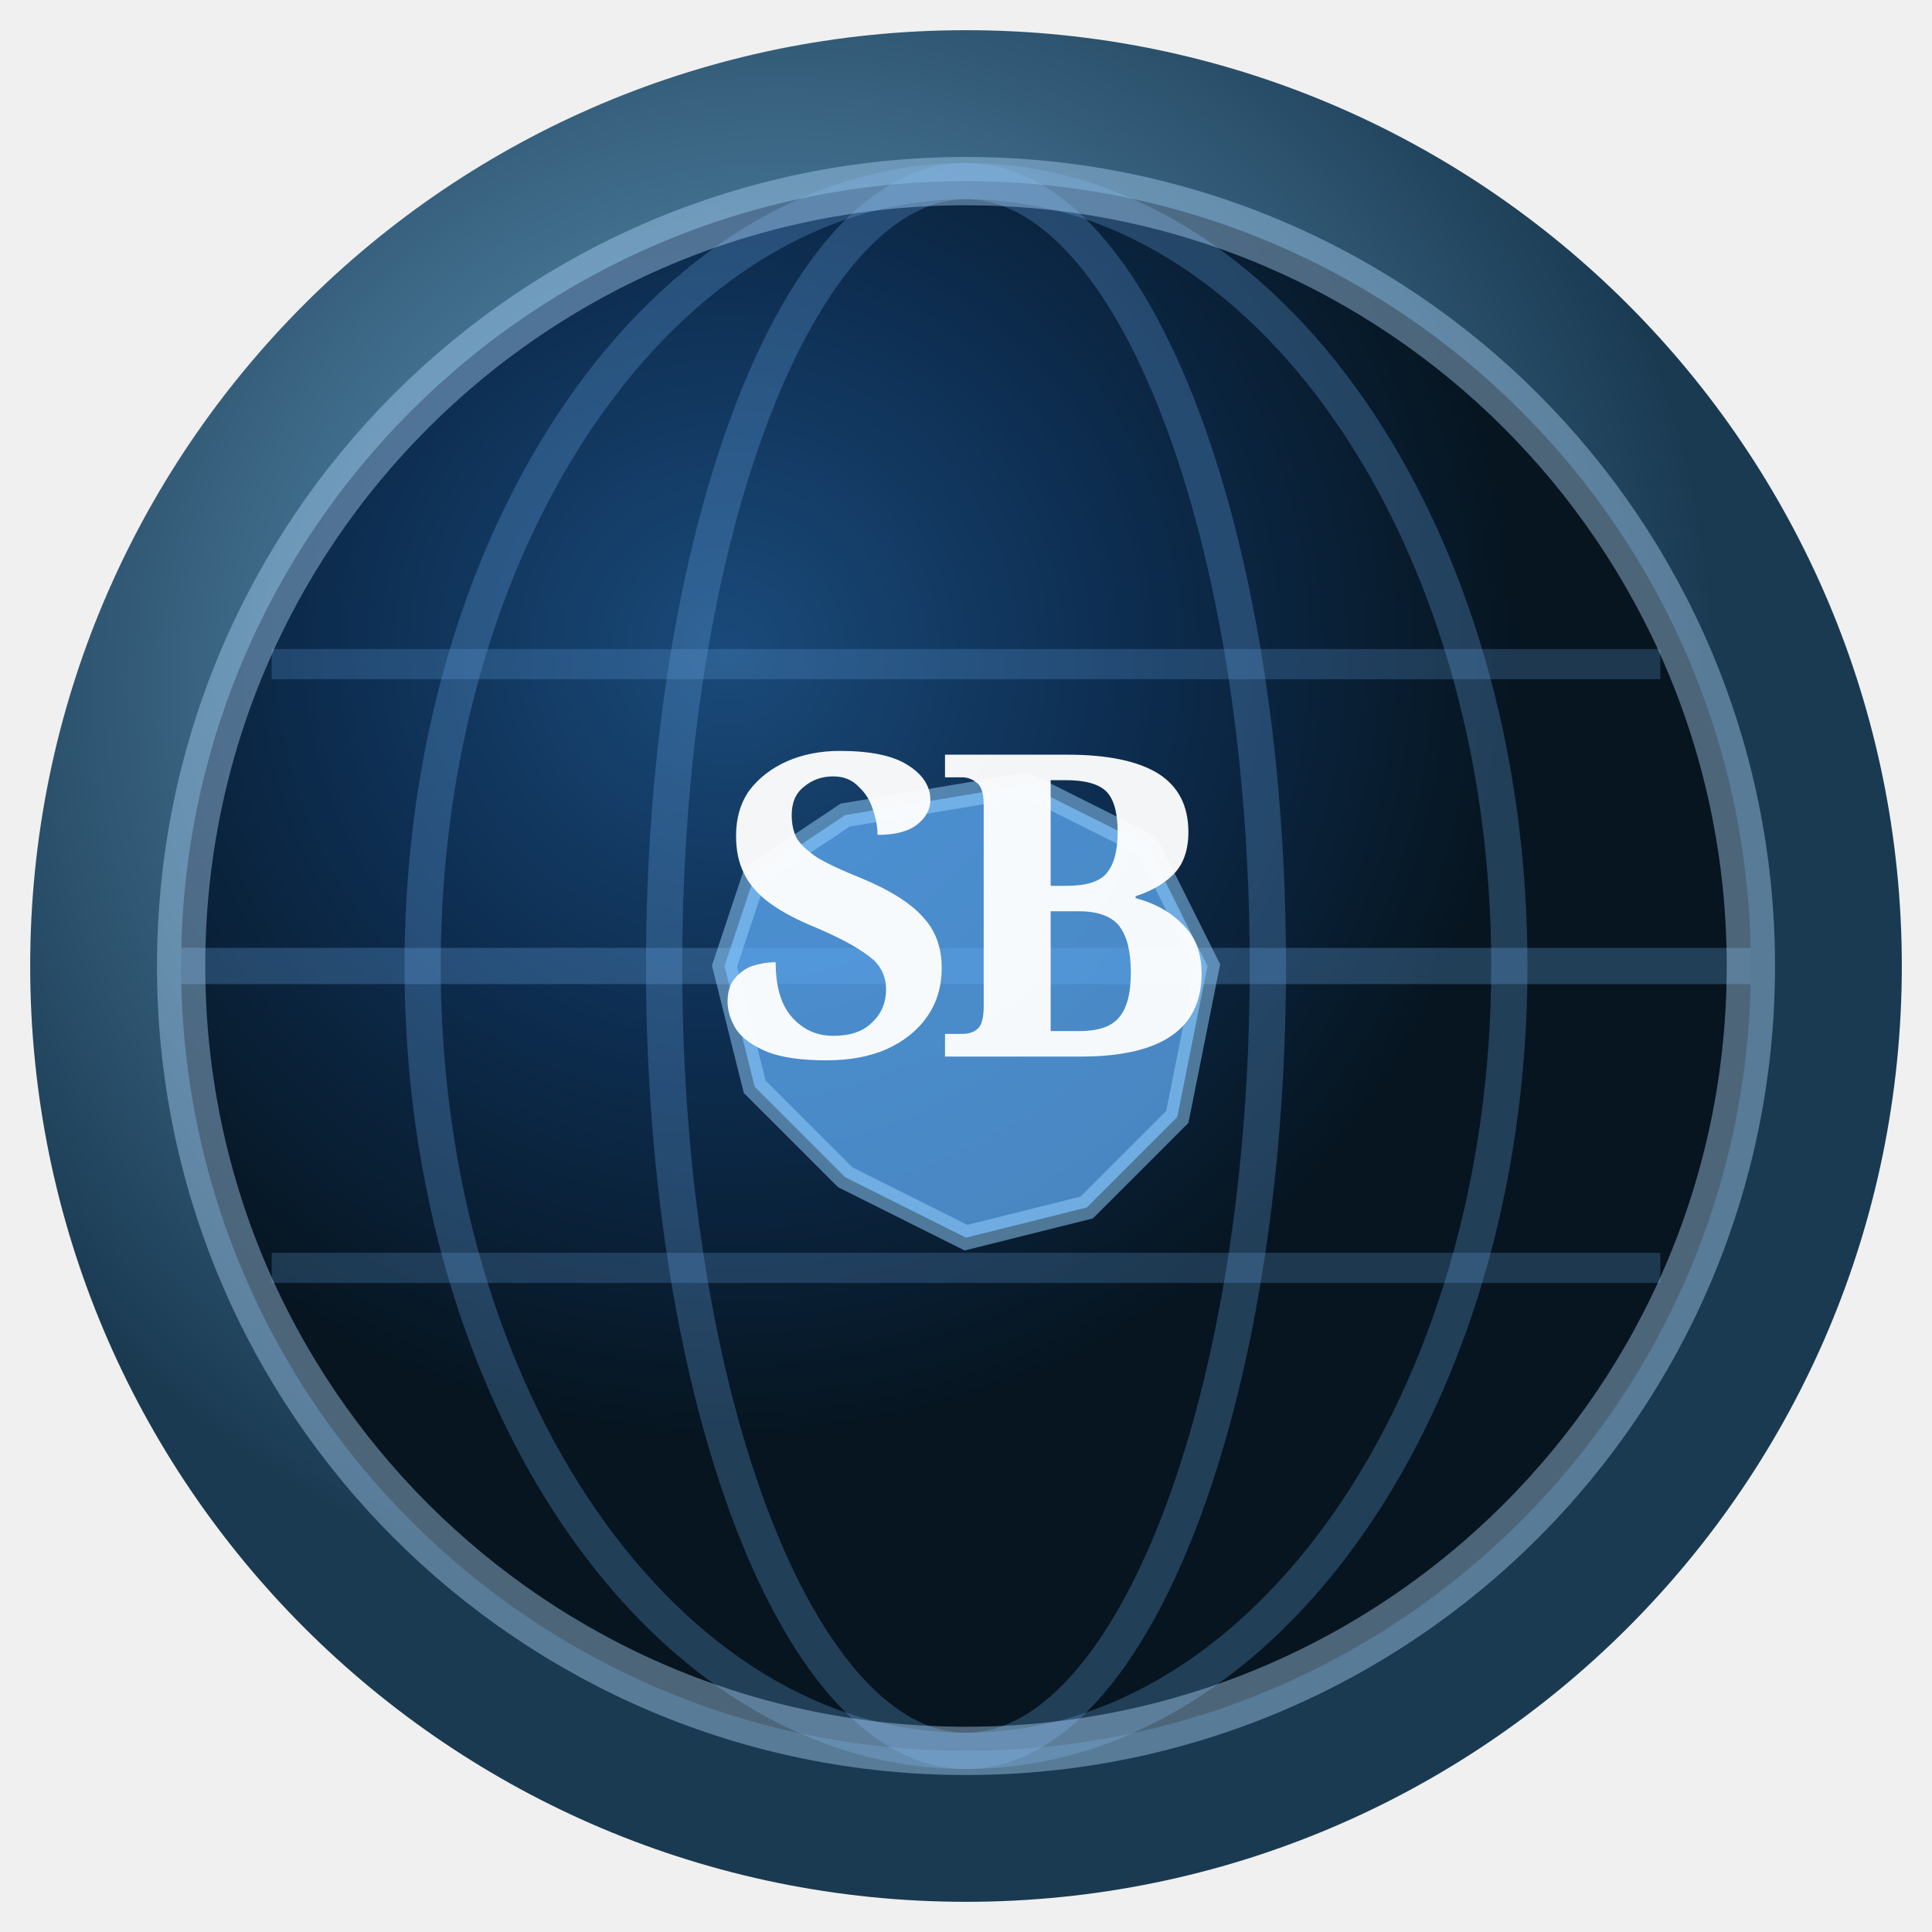
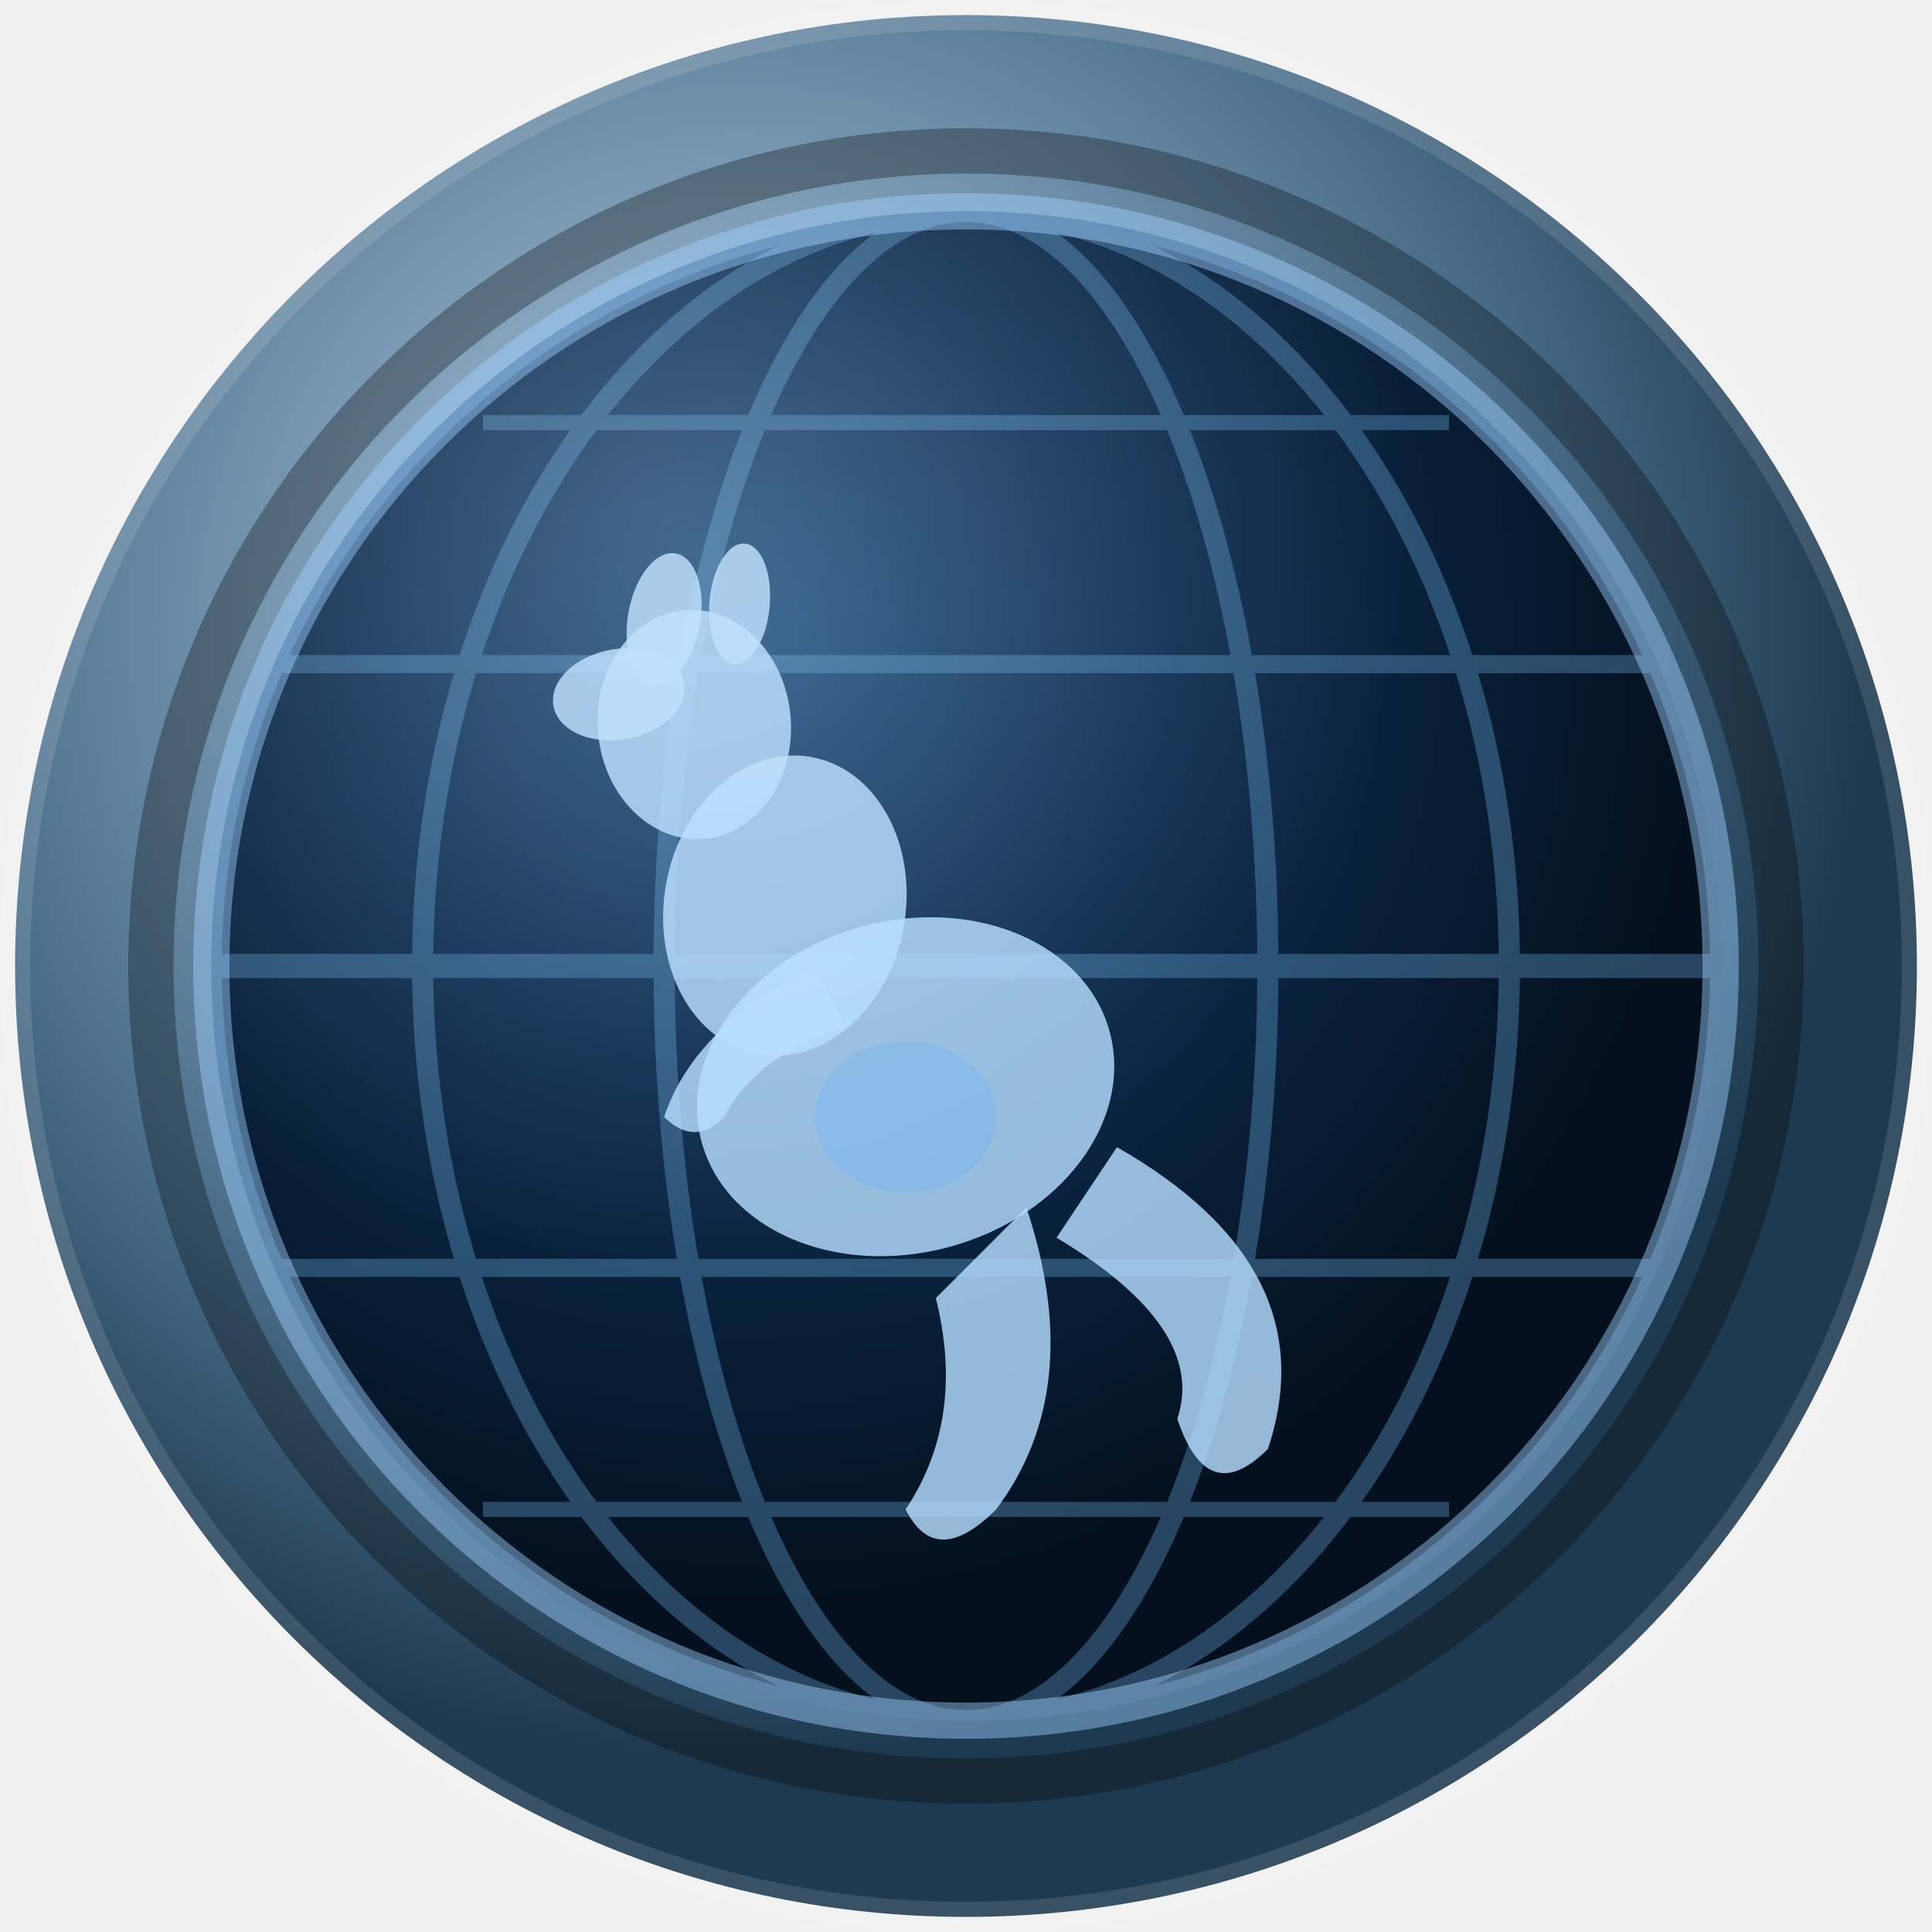
- <svg xmlns="http://www.w3.org/2000/svg" viewBox="0 0 32 32">
-   <circle cx="16" cy="16" r="15.5" fill="url(#ring)" />
-   <circle cx="16" cy="16" r="13" fill="url(#globe)" />
-   <ellipse cx="16" cy="16" rx="5" ry="13" fill="none" stroke="rgba(100,160,220,0.3)" stroke-width="0.6" />
-   <ellipse cx="16" cy="16" rx="9" ry="13" fill="none" stroke="rgba(100,160,220,0.3)" stroke-width="0.6" />
-   <line x1="3" y1="16" x2="29" y2="16" stroke="rgba(100,160,220,0.3)" stroke-width="0.6" />
-   <line x1="4.5" y1="11" x2="27.5" y2="11" stroke="rgba(100,160,220,0.25)" stroke-width="0.5" />
-   <line x1="4.5" y1="21" x2="27.5" y2="21" stroke="rgba(100,160,220,0.25)" stroke-width="0.5" />
-   <path d="M14,13.5 L17,13 L19,14 L20,16 L19.5,18.5 L18,20 L16,20.5 L14,19.5 L12.5,18 L12,16 L12.5,14.5 Z" fill="rgba(100,180,255,0.7)" stroke="rgba(150,210,255,0.5)" stroke-width="0.4" />
-   <text x="16" y="17.5" font-family="Georgia, serif" font-weight="900" font-size="7" fill="white" text-anchor="middle" opacity="0.95" letter-spacing="-0.5">SB</text>
-   <circle cx="16" cy="16" r="13" fill="none" stroke="rgba(180,220,255,0.4)" stroke-width="0.8" />
+ <svg xmlns="http://www.w3.org/2000/svg" viewBox="0 0 64 64">
  <defs>
-     <radialGradient id="ring" cx="40%" cy="35%">
-       <stop offset="0%" stop-color="#8ab0cc" />
-       <stop offset="40%" stop-color="#4a7a9b" />
-       <stop offset="100%" stop-color="#1a3a52" />
+     <radialGradient id="ring" cx="38%" cy="32%" r="60%">
+       <stop offset="0%" stop-color="#d0dde8" />
+       <stop offset="30%" stop-color="#8aa8c0" />
+       <stop offset="70%" stop-color="#4a6e8a" />
+       <stop offset="100%" stop-color="#1e3a50" />
    </radialGradient>
-     <radialGradient id="globe" cx="35%" cy="30%">
-       <stop offset="0%" stop-color="#1a4a7a" />
-       <stop offset="50%" stop-color="#0d2d50" />
-       <stop offset="100%" stop-color="#061520" />
+     <radialGradient id="globe" cx="35%" cy="28%" r="65%">
+       <stop offset="0%" stop-color="#1e5080" />
+       <stop offset="45%" stop-color="#0d2d50" />
+       <stop offset="100%" stop-color="#04101e" />
    </radialGradient>
+     <radialGradient id="highlight" cx="30%" cy="20%" r="50%">
+       <stop offset="0%" stop-color="rgba(255,255,255,0.18)" />
+       <stop offset="100%" stop-color="rgba(255,255,255,0)" />
+     </radialGradient>
+     <clipPath id="globeClip">
+       <circle cx="32" cy="32" r="25" />
+     </clipPath>
  </defs>
+   <circle cx="32" cy="32" r="31.5" fill="url(#ring)" />
+   <circle cx="32" cy="32" r="27" fill="none" stroke="rgba(0,0,0,0.3)" stroke-width="1.5" />
+   <circle cx="32" cy="32" r="25" fill="url(#globe)" />
+   <g clip-path="url(#globeClip)" opacity="0.35">
+     <line x1="7" y1="32" x2="57" y2="32" stroke="#6aabde" stroke-width="0.8" />
+     <line x1="9" y1="22" x2="55" y2="22" stroke="#6aabde" stroke-width="0.6" />
+     <line x1="9" y1="42" x2="55" y2="42" stroke="#6aabde" stroke-width="0.6" />
+     <line x1="16" y1="14" x2="48" y2="14" stroke="#6aabde" stroke-width="0.5" />
+     <line x1="16" y1="50" x2="48" y2="50" stroke="#6aabde" stroke-width="0.5" />
+     <ellipse cx="32" cy="32" rx="10" ry="25" fill="none" stroke="#6aabde" stroke-width="0.7" />
+     <ellipse cx="32" cy="32" rx="18" ry="25" fill="none" stroke="#6aabde" stroke-width="0.7" />
+     <ellipse cx="32" cy="32" rx="25" ry="25" fill="none" stroke="#6aabde" stroke-width="0.7" />
+   </g>
+   <g fill="rgba(180,220,255,0.82)" clip-path="url(#globeClip)">
+     <ellipse cx="30" cy="36" rx="7" ry="5.5" transform="rotate(-15 30 36)" />
+     <ellipse cx="26" cy="30" rx="4" ry="5" transform="rotate(10 26 30)" />
+     <ellipse cx="23" cy="24" rx="3.2" ry="3.8" transform="rotate(-5 23 24)" />
+     <ellipse cx="20.5" cy="23" rx="2.2" ry="1.5" transform="rotate(-10 20.5 23)" />
+     <ellipse cx="22" cy="20.5" rx="1.2" ry="2.2" transform="rotate(10 22 20.5)" />
+     <ellipse cx="24.5" cy="20" rx="1" ry="2" transform="rotate(5 24.5 20)" />
+     <path d="M37,38 Q44,42 42,48 Q40,50 39,47 Q40,44 35,41 Z" />
+     <path d="M34,40 Q36,46 33,50 Q31,52 30,50 Q32,47 31,43 Z" />
+     <path d="M27,32 Q23,34 22,37 Q23,38 24,37 Q25,35 28,34 Z" />
+     <ellipse cx="30" cy="37" rx="3" ry="2.5" fill="rgba(120,180,240,0.5)" />
+   </g>
+   <circle cx="32" cy="32" r="25" fill="url(#highlight)" />
+   <circle cx="32" cy="32" r="25" fill="none" stroke="rgba(160,210,255,0.45)" stroke-width="1.2" />
+   <circle cx="32" cy="32" r="31.5" fill="none" stroke="rgba(255,255,255,0.12)" stroke-width="1" />
</svg>
